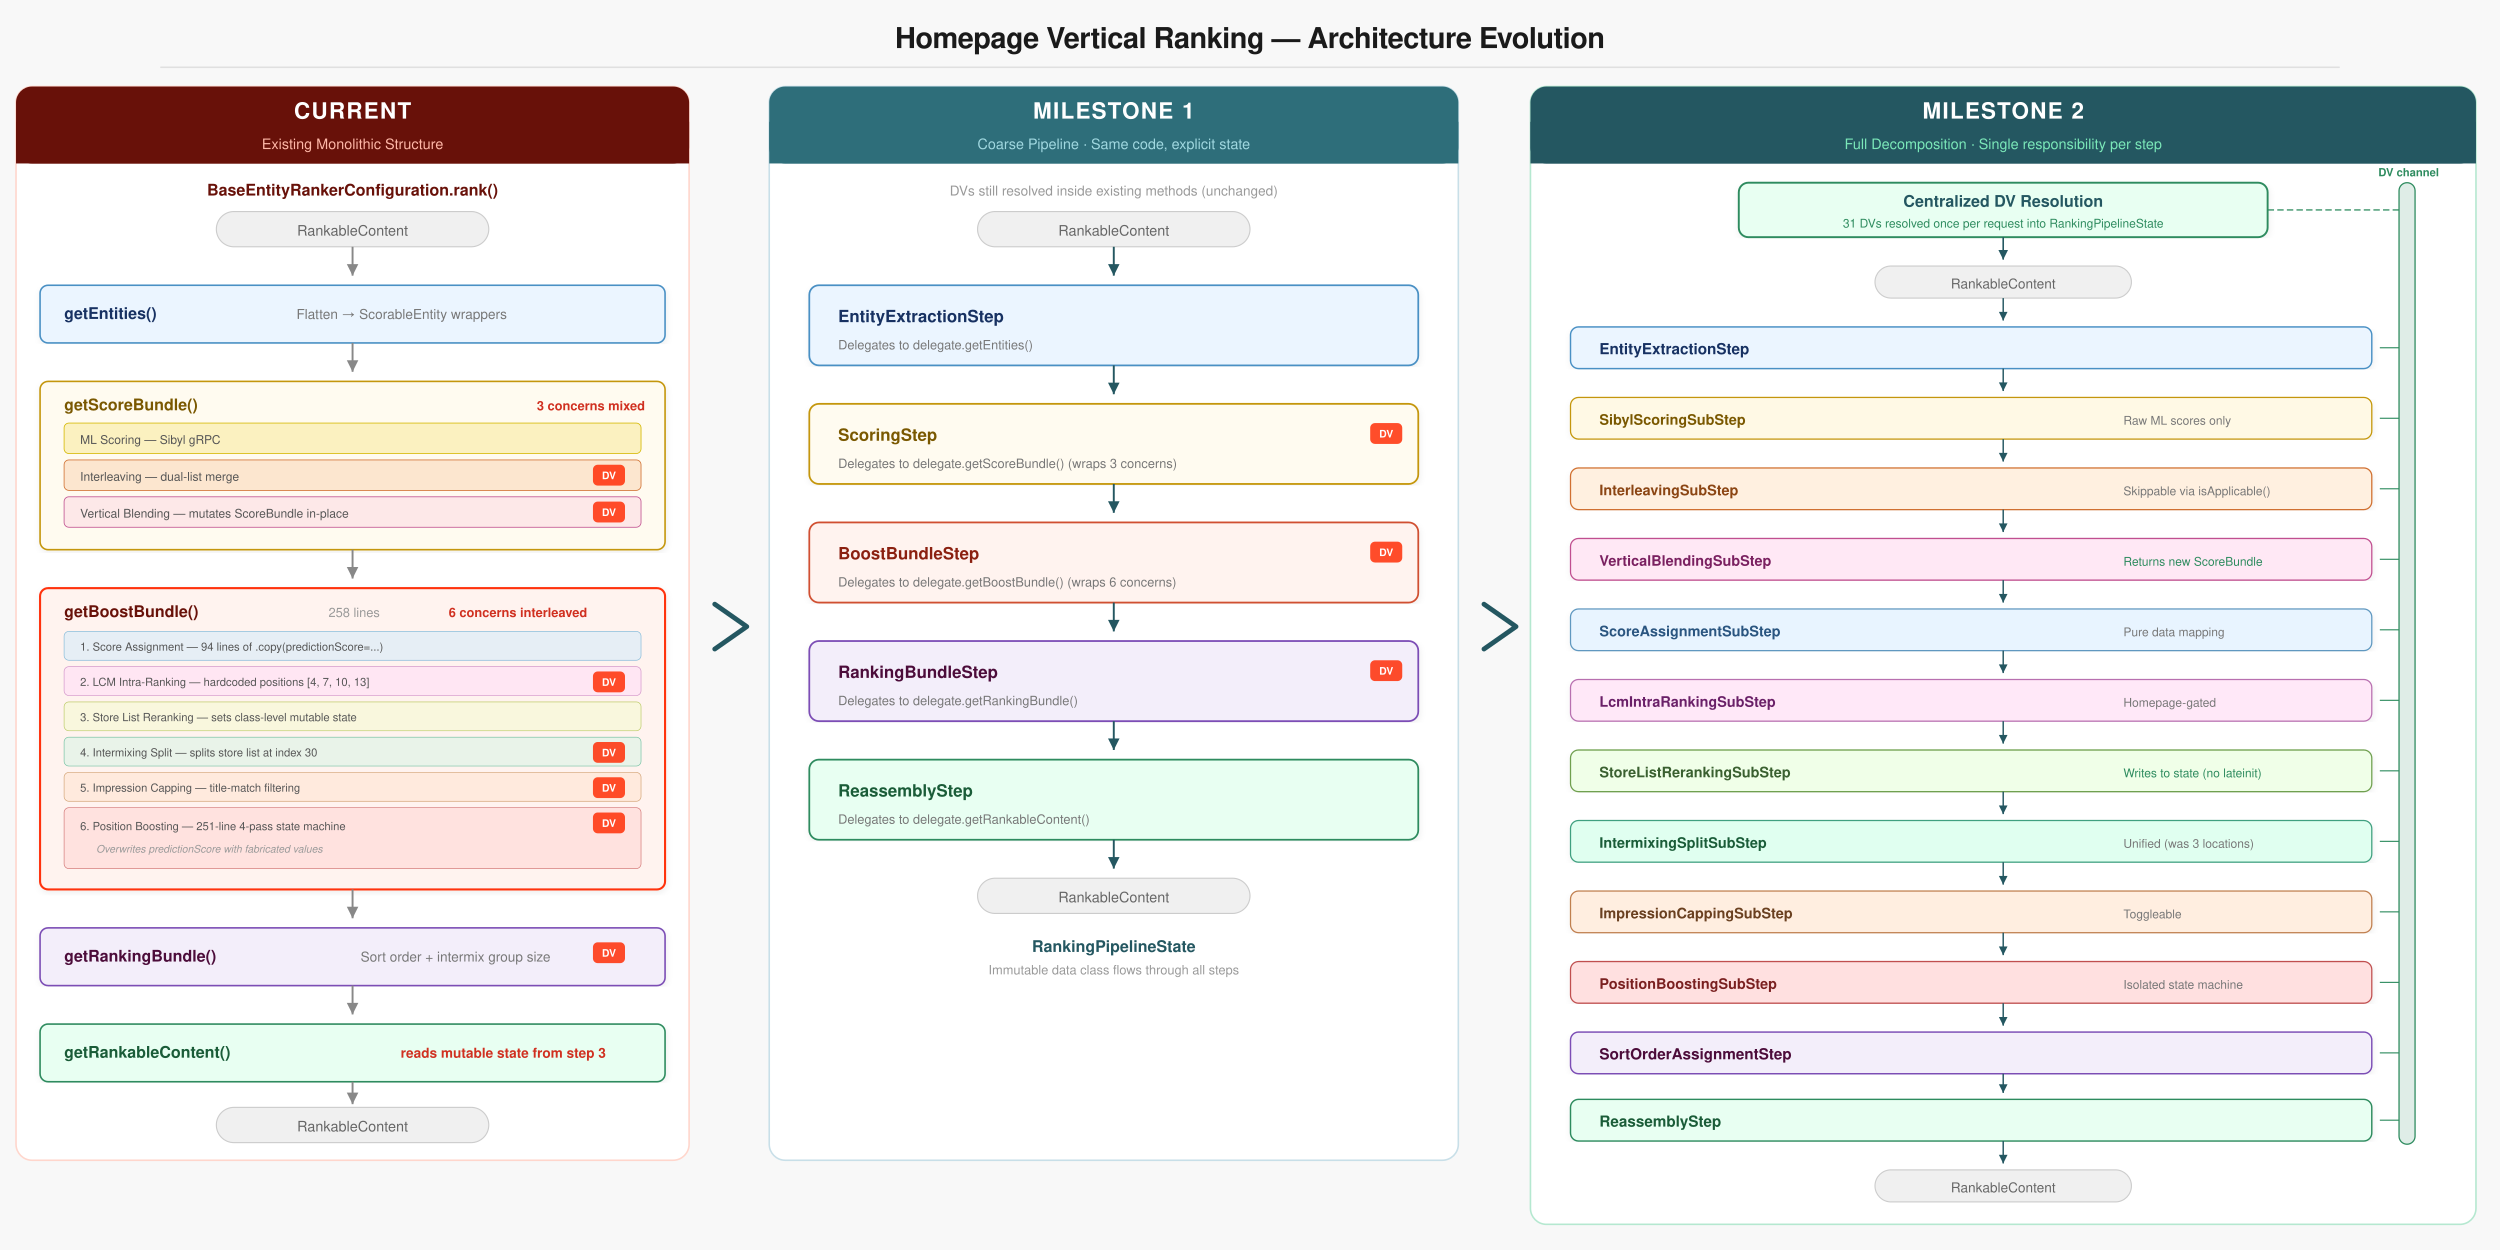
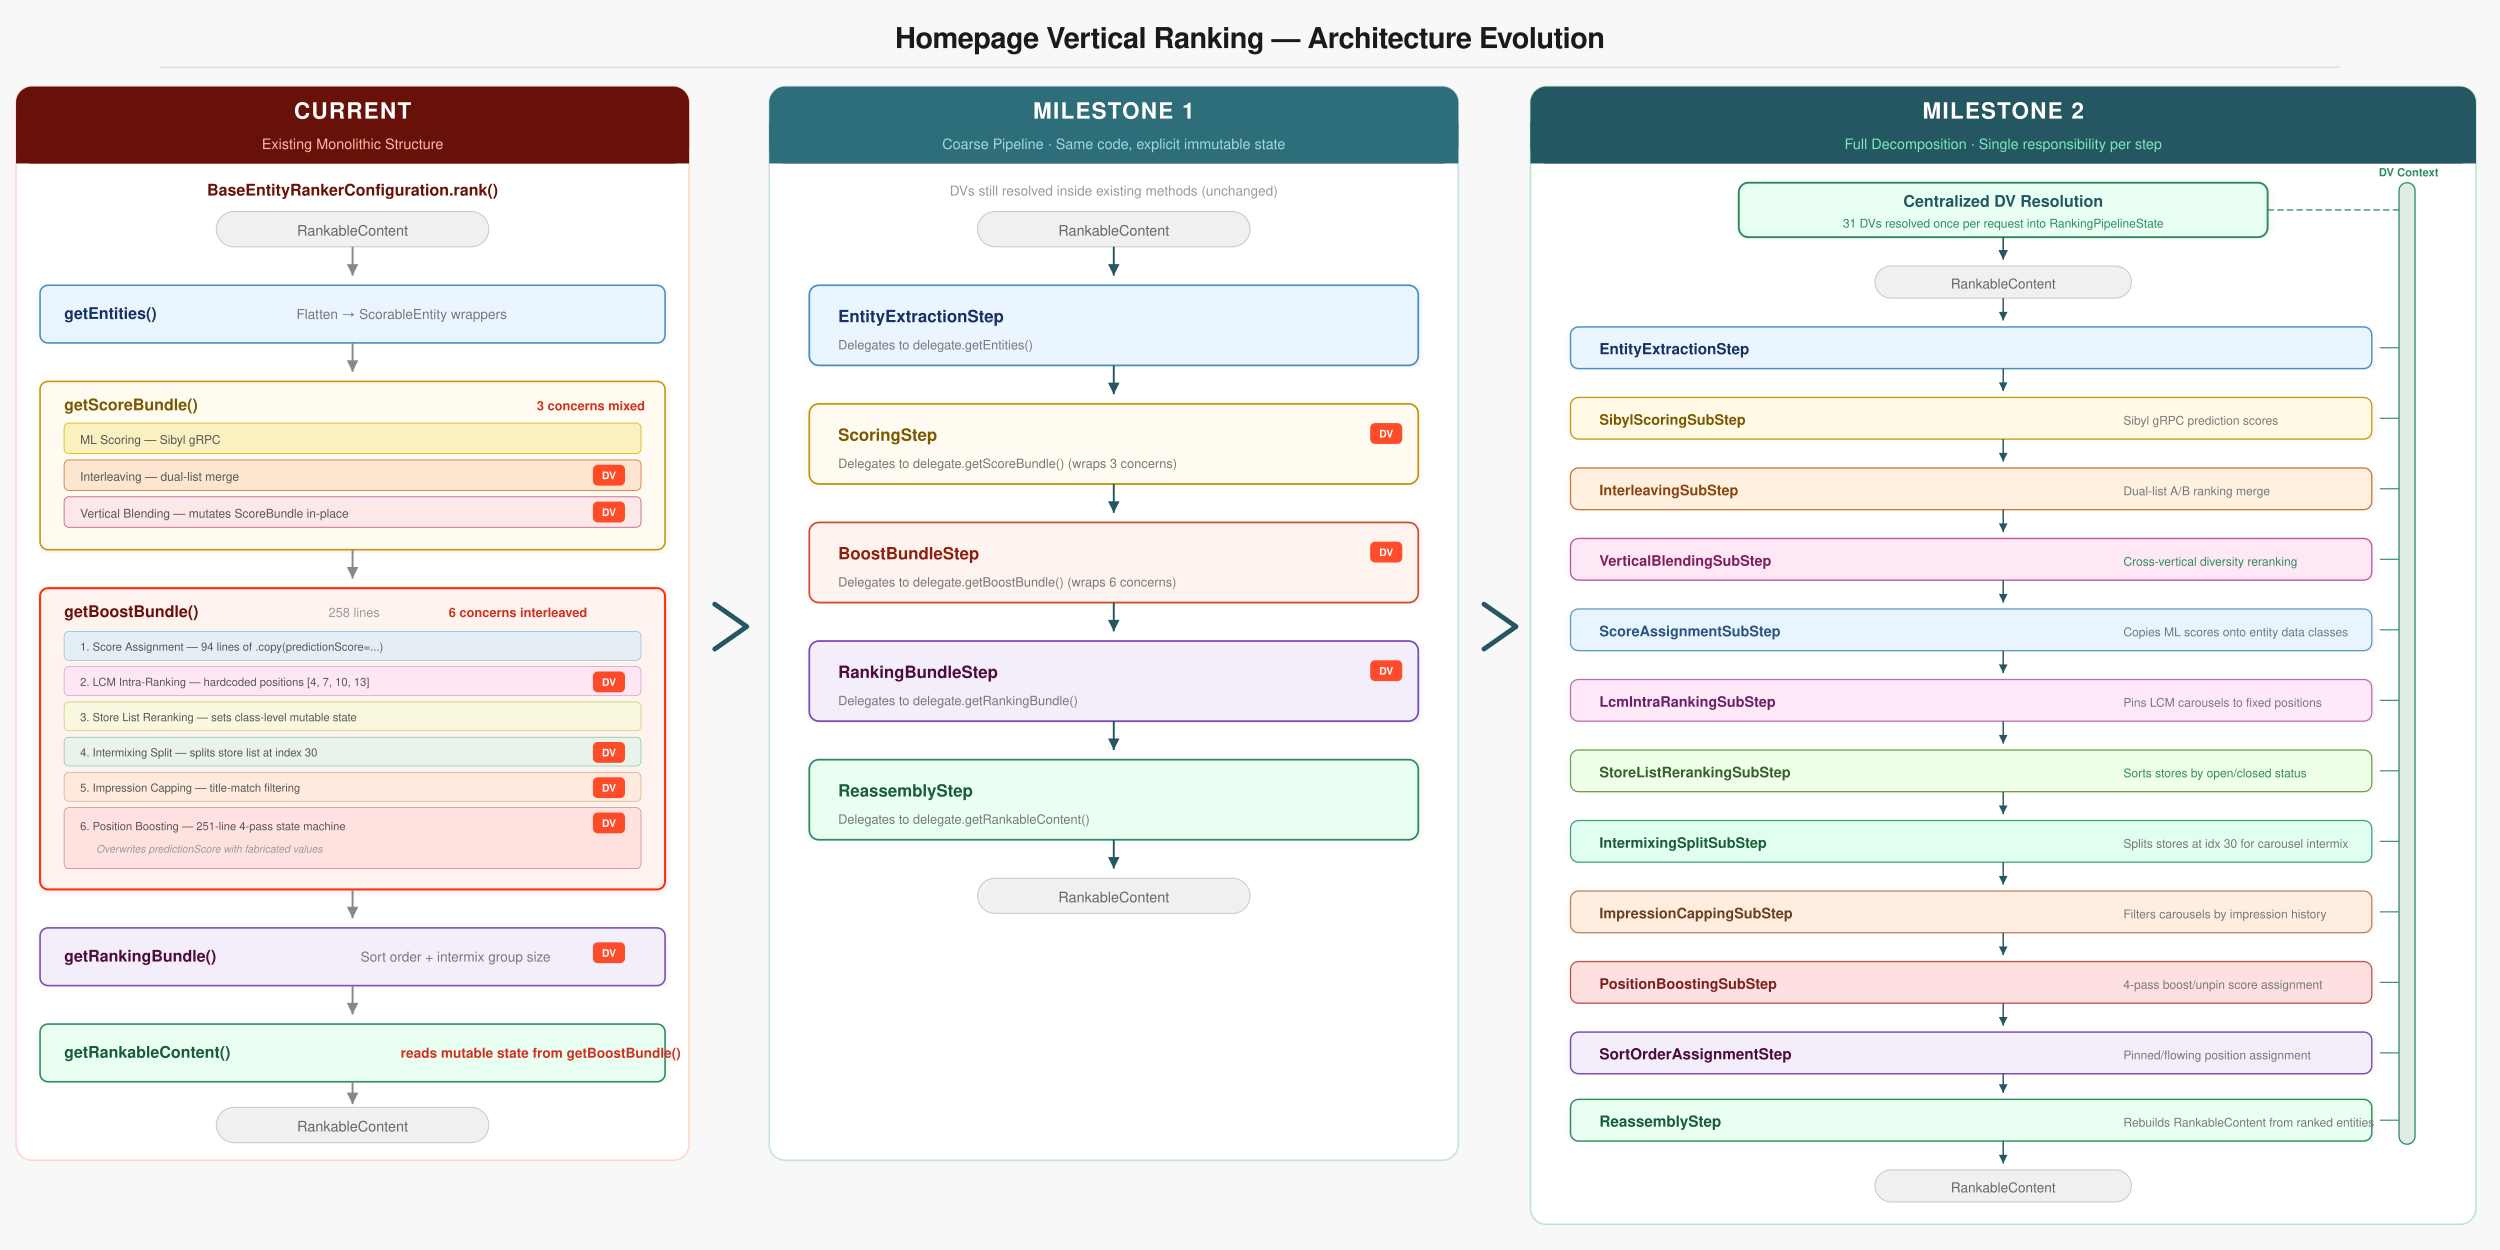
<svg xmlns="http://www.w3.org/2000/svg" viewBox="0 0 1560 780" font-family="-apple-system, system-ui, 'Segoe UI', Helvetica, sans-serif">
  <defs>
    <filter id="sh" x="-2%" y="-2%" width="104%" height="104%">
      <feDropShadow dx="0.5" dy="1.5" stdDeviation="2" flood-opacity="0.07" />
    </filter>
    <marker id="arrow" viewBox="0 0 10 10" refX="10" refY="5" markerWidth="6" markerHeight="6" orient="auto">
      <path d="M 0 0 L 10 5 L 0 10 Z" fill="#888" />
    </marker>
    <marker id="arrowTeal" viewBox="0 0 10 10" refX="10" refY="5" markerWidth="6" markerHeight="6" orient="auto">
      <path d="M 0 0 L 10 5 L 0 10 Z" fill="#245761" />
    </marker>
  </defs>
  <rect width="1560" height="780" fill="#F8F8F8" />
  <text x="780" y="30" text-anchor="middle" font-size="18" font-weight="700" fill="#1A1A1A" letter-spacing="-0.3">Homepage Vertical Ranking — Architecture Evolution</text>
  <line x1="100" y1="42" x2="1460" y2="42" stroke="#E0E0E0" stroke-width="1" />
  <g transform="translate(10, 54)">
    <rect x="0" y="0" width="420" height="670" rx="10" fill="white" stroke="#FFD6CC" stroke-width="1" />
    <rect x="0" y="0" width="420" height="48" rx="10" fill="#681109" />
    <rect x="0" y="22" width="420" height="26" fill="#681109" />
    <text x="210" y="20" text-anchor="middle" font-size="14" font-weight="700" fill="white" letter-spacing="0.8">CURRENT</text>
    <text x="210" y="39" text-anchor="middle" font-size="9" fill="#FFB8A8">Existing Monolithic Structure</text>
    <text x="210" y="68" text-anchor="middle" font-size="10" fill="#681109" font-weight="600">BaseEntityRankerConfiguration.rank()</text>
    <rect x="125" y="78" width="170" height="22" rx="11" fill="#F0F0F0" stroke="#CCC" stroke-width="0.7" />
    <text x="210" y="93" text-anchor="middle" font-size="9" fill="#666">RankableContent</text>
    <line x1="210" y1="100" x2="210" y2="118" stroke="#888" stroke-width="1.2" marker-end="url(#arrow)" />
    <rect x="15" y="124" width="390" height="36" rx="5" fill="#EBF5FF" stroke="#4A90C4" stroke-width="1" filter="url(#sh)" />
    <text x="30" y="145" font-size="10" font-weight="600" fill="#173162">getEntities()</text>
    <text x="175" y="145" font-size="8.5" fill="#777">Flatten → ScorableEntity wrappers</text>
    <line x1="210" y1="160" x2="210" y2="178" stroke="#888" stroke-width="1.2" marker-end="url(#arrow)" />
    <rect x="15" y="184" width="390" height="105" rx="5" fill="#FFFBF0" stroke="#C4960A" stroke-width="1" filter="url(#sh)" />
    <text x="30" y="202" font-size="10" font-weight="600" fill="#7A5800">getScoreBundle()</text>
    <text x="325" y="202" font-size="8" fill="#D03020" font-weight="600">3 concerns mixed</text>
    <rect x="30" y="210" width="360" height="19" rx="3" fill="#F2D531" fill-opacity="0.25" stroke="#D4B800" stroke-width="0.5" />
    <text x="40" y="223" font-size="7.5" fill="#555">ML Scoring — Sibyl gRPC</text>
    <rect x="30" y="233" width="360" height="19" rx="3" fill="#F3944D" fill-opacity="0.2" stroke="#D07030" stroke-width="0.5" />
    <text x="40" y="246" font-size="7.5" fill="#555">Interleaving — dual-list merge</text>
    <rect x="360" y="236" width="20" height="13" rx="3" fill="#FF3008" fill-opacity="0.85" />
    <text x="370" y="245" text-anchor="middle" font-size="6.5" fill="white" font-weight="700">DV</text>
    <rect x="30" y="256" width="360" height="19" rx="3" fill="#F79DCC" fill-opacity="0.2" stroke="#C05090" stroke-width="0.5" />
    <text x="40" y="269" font-size="7.5" fill="#555">Vertical Blending — mutates ScoreBundle in-place</text>
    <rect x="360" y="259" width="20" height="13" rx="3" fill="#FF3008" fill-opacity="0.85" />
    <text x="370" y="268" text-anchor="middle" font-size="6.5" fill="white" font-weight="700">DV</text>
    <line x1="210" y1="289" x2="210" y2="307" stroke="#888" stroke-width="1.2" marker-end="url(#arrow)" />
    <rect x="15" y="313" width="390" height="188" rx="5" fill="#FFF3EF" stroke="#FF3008" stroke-width="1.3" filter="url(#sh)" />
    <text x="30" y="331" font-size="10" font-weight="700" fill="#681109">getBoostBundle()</text>
    <text x="195" y="331" font-size="8" fill="#999">258 lines</text>
    <text x="270" y="331" font-size="8" fill="#D03020" font-weight="700">6 concerns interleaved</text>
    <rect x="30" y="340" width="360" height="18" rx="3" fill="#B8E6FF" fill-opacity="0.35" stroke="#80B8D8" stroke-width="0.4" />
    <text x="40" y="352" font-size="7" fill="#555">1. Score Assignment — 94 lines of .copy(predictionScore=...)</text>
    <rect x="30" y="362" width="360" height="18" rx="3" fill="#FFC4FC" fill-opacity="0.3" stroke="#D090C8" stroke-width="0.4" />
    <text x="40" y="374" font-size="7" fill="#555">2. LCM Intra-Ranking — hardcoded positions [4, 7, 10, 13]</text>
    <rect x="360" y="365" width="20" height="13" rx="3" fill="#FF3008" fill-opacity="0.85" />
    <text x="370" y="374" text-anchor="middle" font-size="6.5" fill="white" font-weight="700">DV</text>
    <rect x="30" y="384" width="360" height="18" rx="3" fill="#EEFFBB" fill-opacity="0.35" stroke="#B8C860" stroke-width="0.4" />
    <text x="40" y="396" font-size="7" fill="#555">3. Store List Reranking — sets class-level mutable state</text>
    <rect x="30" y="406" width="360" height="18" rx="3" fill="#B5F0D8" fill-opacity="0.3" stroke="#70C0A0" stroke-width="0.4" />
    <text x="40" y="418" font-size="7" fill="#555">4. Intermixing Split — splits store list at index 30</text>
    <rect x="360" y="409" width="20" height="13" rx="3" fill="#FF3008" fill-opacity="0.85" />
    <text x="370" y="418" text-anchor="middle" font-size="6.5" fill="white" font-weight="700">DV</text>
    <rect x="30" y="428" width="360" height="18" rx="3" fill="#FFD4B0" fill-opacity="0.3" stroke="#D0A070" stroke-width="0.4" />
    <text x="40" y="440" font-size="7" fill="#555">5. Impression Capping — title-match filtering</text>
    <rect x="360" y="431" width="20" height="13" rx="3" fill="#FF3008" fill-opacity="0.85" />
    <text x="370" y="440" text-anchor="middle" font-size="6.5" fill="white" font-weight="700">DV</text>
    <rect x="30" y="450" width="360" height="38" rx="3" fill="#FFB0B0" fill-opacity="0.25" stroke="#D07070" stroke-width="0.4" />
    <text x="40" y="464" font-size="7" fill="#555">6. Position Boosting — 251-line 4-pass state machine</text>
    <text x="50" y="478" font-size="6.5" fill="#999" font-style="italic">Overwrites predictionScore with fabricated values</text>
    <rect x="360" y="453" width="20" height="13" rx="3" fill="#FF3008" fill-opacity="0.85" />
    <text x="370" y="462" text-anchor="middle" font-size="6.5" fill="white" font-weight="700">DV</text>
    <line x1="210" y1="501" x2="210" y2="519" stroke="#888" stroke-width="1.2" marker-end="url(#arrow)" />
    <rect x="15" y="525" width="390" height="36" rx="5" fill="#F3EEFA" stroke="#7B4DB5" stroke-width="1" filter="url(#sh)" />
    <text x="30" y="546" font-size="10" font-weight="600" fill="#4c0c3a">getRankingBundle()</text>
    <text x="215" y="546" font-size="8.5" fill="#777">Sort order + intermix group size</text>
    <rect x="360" y="534" width="20" height="13" rx="3" fill="#FF3008" fill-opacity="0.85" />
    <text x="370" y="543" text-anchor="middle" font-size="6.5" fill="white" font-weight="700">DV</text>
    <line x1="210" y1="561" x2="210" y2="579" stroke="#888" stroke-width="1.2" marker-end="url(#arrow)" />
    <rect x="15" y="585" width="390" height="36" rx="5" fill="#E8FFF2" stroke="#2D8B5E" stroke-width="1" filter="url(#sh)" />
    <text x="30" y="606" font-size="10" font-weight="600" fill="#1A5C38">getRankableContent()</text>
-     <text x="240" y="606" font-size="8.5" fill="#D03020" font-weight="600">reads mutable state from step 3</text>
+     <text x="240" y="606" font-size="8.5" fill="#D03020" font-weight="600">reads mutable state from getBoostBundle()</text>
    <line x1="210" y1="621" x2="210" y2="635" stroke="#888" stroke-width="1.2" marker-end="url(#arrow)" />
    <rect x="125" y="637" width="170" height="22" rx="11" fill="#F0F0F0" stroke="#CCC" stroke-width="0.7" />
    <text x="210" y="652" text-anchor="middle" font-size="9" fill="#666">RankableContent</text>
  </g>
  <g transform="translate(440, 375)">
    <path d="M 6 2 L 26 16 L 6 30" fill="none" stroke="#245761" stroke-width="3" stroke-linecap="round" stroke-linejoin="round" />
  </g>
  <g transform="translate(480, 54)">
    <rect x="0" y="0" width="430" height="670" rx="10" fill="white" stroke="#C8DFE8" stroke-width="1" />
    <rect x="0" y="0" width="430" height="48" rx="10" fill="#2E6E7A" />
    <rect x="0" y="22" width="430" height="26" fill="#2E6E7A" />
    <text x="215" y="20" text-anchor="middle" font-size="14" font-weight="700" fill="white" letter-spacing="0.8">MILESTONE 1</text>
-     <text x="215" y="39" text-anchor="middle" font-size="9" fill="#A0D8E0">Coarse Pipeline · Same code, explicit state</text>
+     <text x="215" y="39" text-anchor="middle" font-size="9" fill="#A0D8E0">Coarse Pipeline · Same code, explicit immutable state</text>
    <text x="215" y="68" text-anchor="middle" font-size="8.5" fill="#999">DVs still resolved inside existing methods (unchanged)</text>
    <rect x="130" y="78" width="170" height="22" rx="11" fill="#F0F0F0" stroke="#CCC" stroke-width="0.7" />
    <text x="215" y="93" text-anchor="middle" font-size="9" fill="#666">RankableContent</text>
    <line x1="215" y1="100" x2="215" y2="118" stroke="#245761" stroke-width="1.2" marker-end="url(#arrowTeal)" />
    <rect x="25" y="124" width="380" height="50" rx="6" fill="#EBF5FF" stroke="#4A90C4" stroke-width="1.1" filter="url(#sh)" />
    <text x="43" y="147" font-size="10.5" font-weight="600" fill="#173162">EntityExtractionStep</text>
    <text x="43" y="164" font-size="8" fill="#777">Delegates to delegate.getEntities()</text>
    <line x1="215" y1="174" x2="215" y2="192" stroke="#245761" stroke-width="1.2" marker-end="url(#arrowTeal)" />
    <rect x="25" y="198" width="380" height="50" rx="6" fill="#FFFBF0" stroke="#C4960A" stroke-width="1.1" filter="url(#sh)" />
    <text x="43" y="221" font-size="10.5" font-weight="600" fill="#7A5800">ScoringStep</text>
    <text x="43" y="238" font-size="8" fill="#777">Delegates to delegate.getScoreBundle() (wraps 3 concerns)</text>
    <rect x="375" y="210" width="20" height="13" rx="3" fill="#FF3008" fill-opacity="0.85" />
    <text x="385" y="219" text-anchor="middle" font-size="6.5" fill="white" font-weight="700">DV</text>
    <line x1="215" y1="248" x2="215" y2="266" stroke="#245761" stroke-width="1.2" marker-end="url(#arrowTeal)" />
    <rect x="25" y="272" width="380" height="50" rx="6" fill="#FFF3EF" stroke="#D05030" stroke-width="1.1" filter="url(#sh)" />
    <text x="43" y="295" font-size="10.5" font-weight="600" fill="#8B2010">BoostBundleStep</text>
    <text x="43" y="312" font-size="8" fill="#777">Delegates to delegate.getBoostBundle() (wraps 6 concerns)</text>
    <rect x="375" y="284" width="20" height="13" rx="3" fill="#FF3008" fill-opacity="0.85" />
    <text x="385" y="293" text-anchor="middle" font-size="6.5" fill="white" font-weight="700">DV</text>
    <line x1="215" y1="322" x2="215" y2="340" stroke="#245761" stroke-width="1.2" marker-end="url(#arrowTeal)" />
    <rect x="25" y="346" width="380" height="50" rx="6" fill="#F3EEFA" stroke="#7B4DB5" stroke-width="1.1" filter="url(#sh)" />
    <text x="43" y="369" font-size="10.5" font-weight="600" fill="#4c0c3a">RankingBundleStep</text>
    <text x="43" y="386" font-size="8" fill="#777">Delegates to delegate.getRankingBundle()</text>
    <rect x="375" y="358" width="20" height="13" rx="3" fill="#FF3008" fill-opacity="0.85" />
    <text x="385" y="367" text-anchor="middle" font-size="6.5" fill="white" font-weight="700">DV</text>
    <line x1="215" y1="396" x2="215" y2="414" stroke="#245761" stroke-width="1.2" marker-end="url(#arrowTeal)" />
    <rect x="25" y="420" width="380" height="50" rx="6" fill="#E8FFF2" stroke="#2D8B5E" stroke-width="1.1" filter="url(#sh)" />
    <text x="43" y="443" font-size="10.5" font-weight="600" fill="#1A5C38">ReassemblyStep</text>
    <text x="43" y="460" font-size="8" fill="#777">Delegates to delegate.getRankableContent()</text>
    <line x1="215" y1="470" x2="215" y2="488" stroke="#245761" stroke-width="1.2" marker-end="url(#arrowTeal)" />
    <rect x="130" y="494" width="170" height="22" rx="11" fill="#F0F0F0" stroke="#CCC" stroke-width="0.7" />
    <text x="215" y="509" text-anchor="middle" font-size="9" fill="#666">RankableContent</text>
-     <text x="215" y="540" text-anchor="middle" font-size="10" fill="#245761" font-weight="600">RankingPipelineState</text>
-     <text x="215" y="554" text-anchor="middle" font-size="8" fill="#999">Immutable data class flows through all steps</text>
  </g>
  <g transform="translate(920, 375)">
    <path d="M 6 2 L 26 16 L 6 30" fill="none" stroke="#245761" stroke-width="3" stroke-linecap="round" stroke-linejoin="round" />
  </g>
  <g transform="translate(955, 54)">
    <rect x="0" y="0" width="590" height="710" rx="10" fill="white" stroke="#B5E8D0" stroke-width="1" />
    <rect x="0" y="0" width="590" height="48" rx="10" fill="#245761" />
    <rect x="0" y="22" width="590" height="26" fill="#245761" />
    <text x="295" y="20" text-anchor="middle" font-size="14" font-weight="700" fill="white" letter-spacing="0.8">MILESTONE 2</text>
    <text x="295" y="39" text-anchor="middle" font-size="9" fill="#7BE8B9">Full Decomposition · Single responsibility per step</text>
    <rect x="130" y="60" width="330" height="34" rx="6" fill="#E8FFF2" stroke="#2D8B5E" stroke-width="1.2" filter="url(#sh)" />
    <text x="295" y="75" text-anchor="middle" font-size="10" font-weight="700" fill="#245761">Centralized DV Resolution</text>
    <text x="295" y="88" text-anchor="middle" font-size="7.5" fill="#2D8B5E">31 DVs resolved once per request into RankingPipelineState</text>
-     <text x="548" y="56" text-anchor="middle" font-size="7" fill="#2D8B5E" font-weight="600">DV channel</text>
+     <text x="548" y="56" text-anchor="middle" font-size="7" fill="#2D8B5E" font-weight="600">DV Context</text>
    <rect x="542" y="60" width="10" height="600" rx="5" fill="#2D8B5E" fill-opacity="0.15" stroke="#2D8B5E" stroke-width="0.8" />
    <line x1="460" y1="77" x2="542" y2="77" stroke="#2D8B5E" stroke-width="0.8" stroke-dasharray="4,2" />
    <line x1="295" y1="94" x2="295" y2="108" stroke="#245761" stroke-width="1" marker-end="url(#arrowTeal)" />
    <rect x="215" y="112" width="160" height="20" rx="10" fill="#F0F0F0" stroke="#CCC" stroke-width="0.7" />
    <text x="295" y="126" text-anchor="middle" font-size="8.5" fill="#666">RankableContent</text>
    <line x1="295" y1="132" x2="295" y2="146" stroke="#245761" stroke-width="0.9" marker-end="url(#arrowTeal)" />
    <rect x="25" y="150" width="500" height="26" rx="5" fill="#EBF5FF" stroke="#4A90C4" stroke-width="0.9" filter="url(#sh)" />
    <text x="43" y="167" font-size="9.5" font-weight="600" fill="#173162">EntityExtractionStep</text>
    <line x1="542" y1="163" x2="530" y2="163" stroke="#2D8B5E" stroke-width="0.7" />
    <line x1="295" y1="176" x2="295" y2="190" stroke="#245761" stroke-width="0.9" marker-end="url(#arrowTeal)" />
    <rect x="25" y="194" width="500" height="26" rx="5" fill="#FFF9E5" stroke="#C4960A" stroke-width="0.8" filter="url(#sh)" />
    <text x="43" y="211" font-size="9" font-weight="600" fill="#7A5800">SibylScoringSubStep</text>
-     <text x="370" y="211" font-size="7.5" fill="#777">Raw ML scores only</text>
+     <text x="370" y="211" font-size="7.5" fill="#777">Sibyl gRPC prediction scores</text>
    <line x1="542" y1="207" x2="530" y2="207" stroke="#2D8B5E" stroke-width="0.7" />
    <line x1="295" y1="220" x2="295" y2="234" stroke="#245761" stroke-width="0.9" marker-end="url(#arrowTeal)" />
    <rect x="25" y="238" width="500" height="26" rx="5" fill="#FFF0E0" stroke="#D07030" stroke-width="0.8" filter="url(#sh)" />
    <text x="43" y="255" font-size="9" font-weight="600" fill="#8B4513">InterleavingSubStep</text>
-     <text x="370" y="255" font-size="7.5" fill="#777">Skippable via isApplicable()</text>
+     <text x="370" y="255" font-size="7.5" fill="#777">Dual-list A/B ranking merge</text>
    <line x1="542" y1="251" x2="530" y2="251" stroke="#2D8B5E" stroke-width="0.7" />
    <line x1="295" y1="264" x2="295" y2="278" stroke="#245761" stroke-width="0.9" marker-end="url(#arrowTeal)" />
    <rect x="25" y="282" width="500" height="26" rx="5" fill="#FFE8F5" stroke="#C05090" stroke-width="0.8" filter="url(#sh)" />
    <text x="43" y="299" font-size="9" font-weight="600" fill="#7A2060">VerticalBlendingSubStep</text>
-     <text x="370" y="299" font-size="7.5" fill="#2D8B5E">Returns new ScoreBundle</text>
+     <text x="370" y="299" font-size="7.5" fill="#2D8B5E">Cross-vertical diversity reranking</text>
    <line x1="542" y1="295" x2="530" y2="295" stroke="#2D8B5E" stroke-width="0.7" />
    <line x1="295" y1="308" x2="295" y2="322" stroke="#245761" stroke-width="0.9" marker-end="url(#arrowTeal)" />
    <rect x="25" y="326" width="500" height="26" rx="5" fill="#E8F4FF" stroke="#6098C0" stroke-width="0.8" filter="url(#sh)" />
    <text x="43" y="343" font-size="9" font-weight="600" fill="#2A5580">ScoreAssignmentSubStep</text>
-     <text x="370" y="343" font-size="7.5" fill="#777">Pure data mapping</text>
+     <text x="370" y="343" font-size="7.5" fill="#777">Copies ML scores onto entity data classes</text>
    <line x1="542" y1="339" x2="530" y2="339" stroke="#2D8B5E" stroke-width="0.7" />
    <line x1="295" y1="352" x2="295" y2="366" stroke="#245761" stroke-width="0.9" marker-end="url(#arrowTeal)" />
    <rect x="25" y="370" width="500" height="26" rx="5" fill="#FFE8F8" stroke="#B870B0" stroke-width="0.8" filter="url(#sh)" />
    <text x="43" y="387" font-size="9" font-weight="600" fill="#6A2068">LcmIntraRankingSubStep</text>
-     <text x="370" y="387" font-size="7.5" fill="#777">Homepage-gated</text>
+     <text x="370" y="387" font-size="7.5" fill="#777">Pins LCM carousels to fixed positions</text>
    <line x1="542" y1="383" x2="530" y2="383" stroke="#2D8B5E" stroke-width="0.7" />
    <line x1="295" y1="396" x2="295" y2="410" stroke="#245761" stroke-width="0.9" marker-end="url(#arrowTeal)" />
    <rect x="25" y="414" width="500" height="26" rx="5" fill="#F0FFE8" stroke="#70A050" stroke-width="0.8" filter="url(#sh)" />
    <text x="43" y="431" font-size="9" font-weight="600" fill="#3A6030">StoreListRerankingSubStep</text>
-     <text x="370" y="431" font-size="7.5" fill="#2D8B5E">Writes to state (no lateinit)</text>
+     <text x="370" y="431" font-size="7.5" fill="#2D8B5E">Sorts stores by open/closed status</text>
    <line x1="542" y1="427" x2="530" y2="427" stroke="#2D8B5E" stroke-width="0.7" />
    <line x1="295" y1="440" x2="295" y2="454" stroke="#245761" stroke-width="0.9" marker-end="url(#arrowTeal)" />
    <rect x="25" y="458" width="500" height="26" rx="5" fill="#E0FFF0" stroke="#40A080" stroke-width="0.8" filter="url(#sh)" />
    <text x="43" y="475" font-size="9" font-weight="600" fill="#1A5C38">IntermixingSplitSubStep</text>
-     <text x="370" y="475" font-size="7.5" fill="#777">Unified (was 3 locations)</text>
+     <text x="370" y="475" font-size="7.5" fill="#777">Splits stores at idx 30 for carousel intermix</text>
    <line x1="542" y1="471" x2="530" y2="471" stroke="#2D8B5E" stroke-width="0.7" />
    <line x1="295" y1="484" x2="295" y2="498" stroke="#245761" stroke-width="0.9" marker-end="url(#arrowTeal)" />
    <rect x="25" y="502" width="500" height="26" rx="5" fill="#FFEEE0" stroke="#C08050" stroke-width="0.8" filter="url(#sh)" />
    <text x="43" y="519" font-size="9" font-weight="600" fill="#6A4020">ImpressionCappingSubStep</text>
-     <text x="370" y="519" font-size="7.5" fill="#777">Toggleable</text>
+     <text x="370" y="519" font-size="7.5" fill="#777">Filters carousels by impression history</text>
    <line x1="542" y1="515" x2="530" y2="515" stroke="#2D8B5E" stroke-width="0.7" />
    <line x1="295" y1="528" x2="295" y2="542" stroke="#245761" stroke-width="0.9" marker-end="url(#arrowTeal)" />
    <rect x="25" y="546" width="500" height="26" rx="5" fill="#FFE0E0" stroke="#C05050" stroke-width="0.8" filter="url(#sh)" />
    <text x="43" y="563" font-size="9" font-weight="600" fill="#7A2020">PositionBoostingSubStep</text>
-     <text x="370" y="563" font-size="7.5" fill="#777">Isolated state machine</text>
+     <text x="370" y="563" font-size="7.5" fill="#777">4-pass boost/unpin score assignment</text>
    <line x1="542" y1="559" x2="530" y2="559" stroke="#2D8B5E" stroke-width="0.7" />
    <line x1="295" y1="572" x2="295" y2="586" stroke="#245761" stroke-width="0.9" marker-end="url(#arrowTeal)" />
    <rect x="25" y="590" width="500" height="26" rx="5" fill="#F3EEFA" stroke="#7B4DB5" stroke-width="0.9" filter="url(#sh)" />
    <text x="43" y="607" font-size="9.5" font-weight="600" fill="#4c0c3a">SortOrderAssignmentStep</text>
+     <text x="370" y="607" font-size="7.5" fill="#777">Pinned/flowing position assignment</text>
    <line x1="542" y1="603" x2="530" y2="603" stroke="#2D8B5E" stroke-width="0.7" />
    <line x1="295" y1="616" x2="295" y2="628" stroke="#245761" stroke-width="0.9" marker-end="url(#arrowTeal)" />
    <rect x="25" y="632" width="500" height="26" rx="5" fill="#E8FFF2" stroke="#2D8B5E" stroke-width="0.9" filter="url(#sh)" />
    <text x="43" y="649" font-size="9.5" font-weight="600" fill="#1A5C38">ReassemblyStep</text>
+     <text x="370" y="649" font-size="7.5" fill="#777">Rebuilds RankableContent from ranked entities</text>
    <line x1="542" y1="645" x2="530" y2="645" stroke="#2D8B5E" stroke-width="0.7" />
    <line x1="295" y1="658" x2="295" y2="672" stroke="#245761" stroke-width="0.9" marker-end="url(#arrowTeal)" />
    <rect x="215" y="676" width="160" height="20" rx="10" fill="#F0F0F0" stroke="#CCC" stroke-width="0.7" />
    <text x="295" y="690" text-anchor="middle" font-size="8.5" fill="#666">RankableContent</text>
  </g>
</svg>
